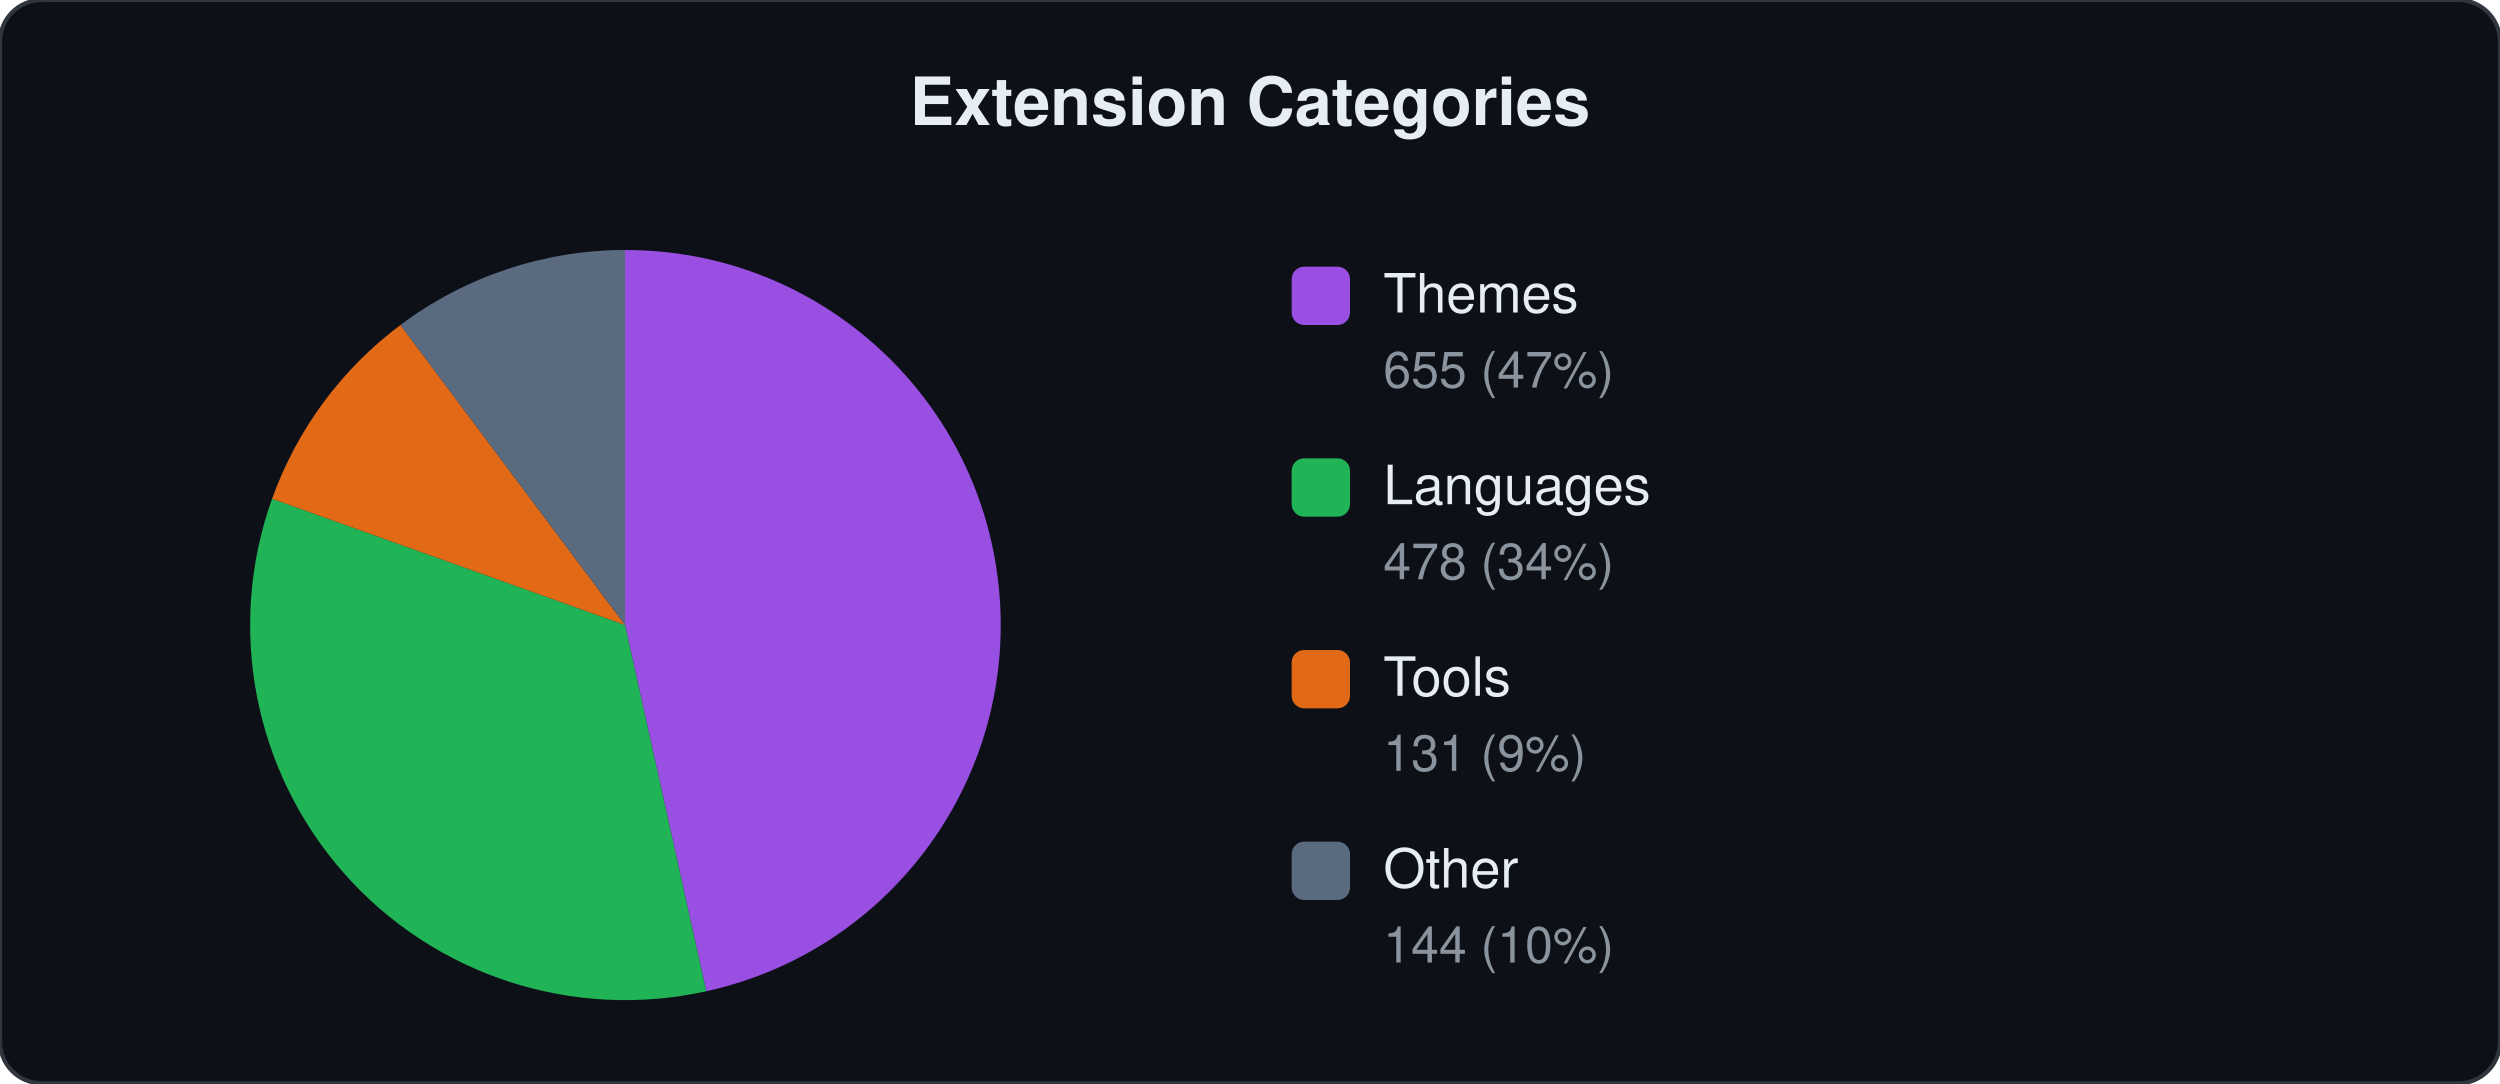
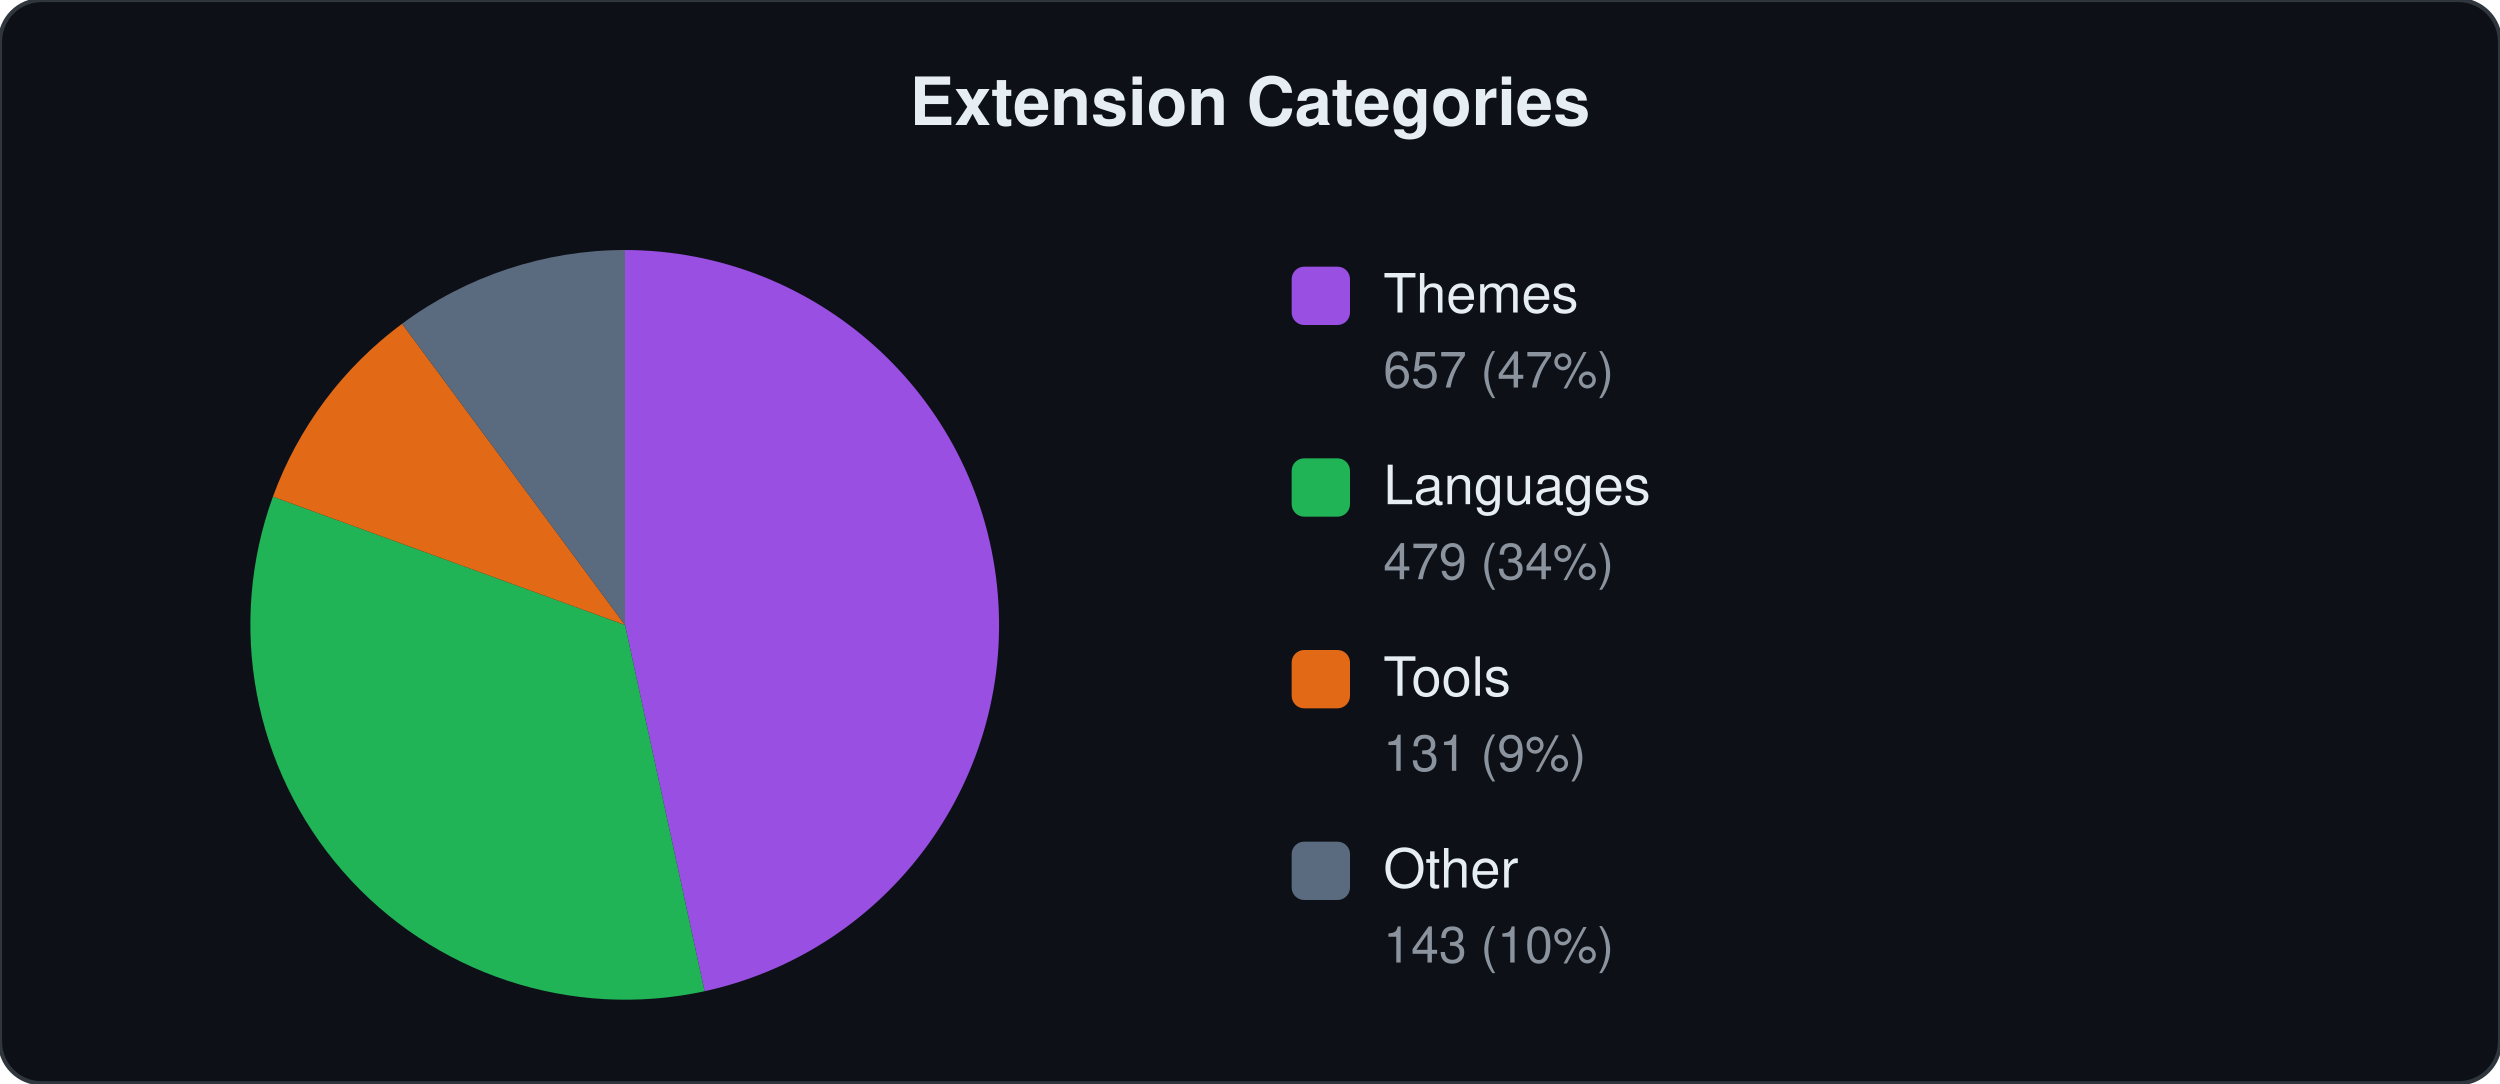
<svg xmlns="http://www.w3.org/2000/svg" viewBox="0 0 600 260" width="600" height="260">
  <style>text{font-family:-apple-system,BlinkMacSystemFont,"Segoe UI",Helvetica,Arial,sans-serif;fill:#e6edf3}.label{font-size:13px}.count{font-size:12px;fill:#8b949e}.title{font-size:16px;font-weight:600}</style>
  <rect width="600" height="260" rx="10" fill="#0d1117" stroke="#30363d" stroke-width="1" />
  <text x="300" y="30" text-anchor="middle" class="title">Extension Categories</text>
-   <path d="M150.0,150.0 L150.0,60.0 A90,90 0 0,1 169.5,237.9 Z" fill="#a855f7" opacity="0.9" />
-   <path d="M150.0,150.0 L169.5,237.9 A90,90 0 0,1 65.3,119.7 Z" fill="#22c55e" opacity="0.9" />
-   <path d="M150.0,150.0 L65.3,119.7 A90,90 0 0,1 96.1,78.0 Z" fill="#f97316" opacity="0.9" />
-   <path d="M150.0,150.0 L96.1,78.0 A90,90 0 0,1 150.0,60.0 Z" fill="#64748b" opacity="0.9" />
+   <path d="M150.0,150.0 L150.0,60.0 A90,90 0 0,1 169.1,237.9 Z" fill="#a855f7" opacity="0.9" />
+   <path d="M150.0,150.0 L169.1,237.9 A90,90 0 0,1 65.5,119.2 Z" fill="#22c55e" opacity="0.9" />
+   <path d="M150.0,150.0 L65.5,119.2 A90,90 0 0,1 96.5,77.7 Z" fill="#f97316" opacity="0.9" />
+   <path d="M150.0,150.0 L96.5,77.7 A90,90 0 0,1 150.0,60.0 Z" fill="#64748b" opacity="0.9" />
  <rect x="310" y="64" width="14" height="14" rx="3" fill="#a855f7" opacity="0.9" />
  <text x="332" y="75" class="label">Themes</text>
-   <text x="332" y="93" class="count">655 (47%)</text>
+   <text x="332" y="93" class="count">657 (47%)</text>
  <rect x="310" y="110" width="14" height="14" rx="3" fill="#22c55e" opacity="0.9" />
  <text x="332" y="121" class="label">Languages</text>
-   <text x="332" y="139" class="count">478 (34%)</text>
+   <text x="332" y="139" class="count">479 (34%)</text>
  <rect x="310" y="156" width="14" height="14" rx="3" fill="#f97316" opacity="0.9" />
  <text x="332" y="167" class="label">Tools</text>
  <text x="332" y="185" class="count">131 (9%)</text>
  <rect x="310" y="202" width="14" height="14" rx="3" fill="#64748b" opacity="0.9" />
  <text x="332" y="213" class="label">Other</text>
-   <text x="332" y="231" class="count">144 (10%)</text>
+   <text x="332" y="231" class="count">143 (10%)</text>
</svg>
